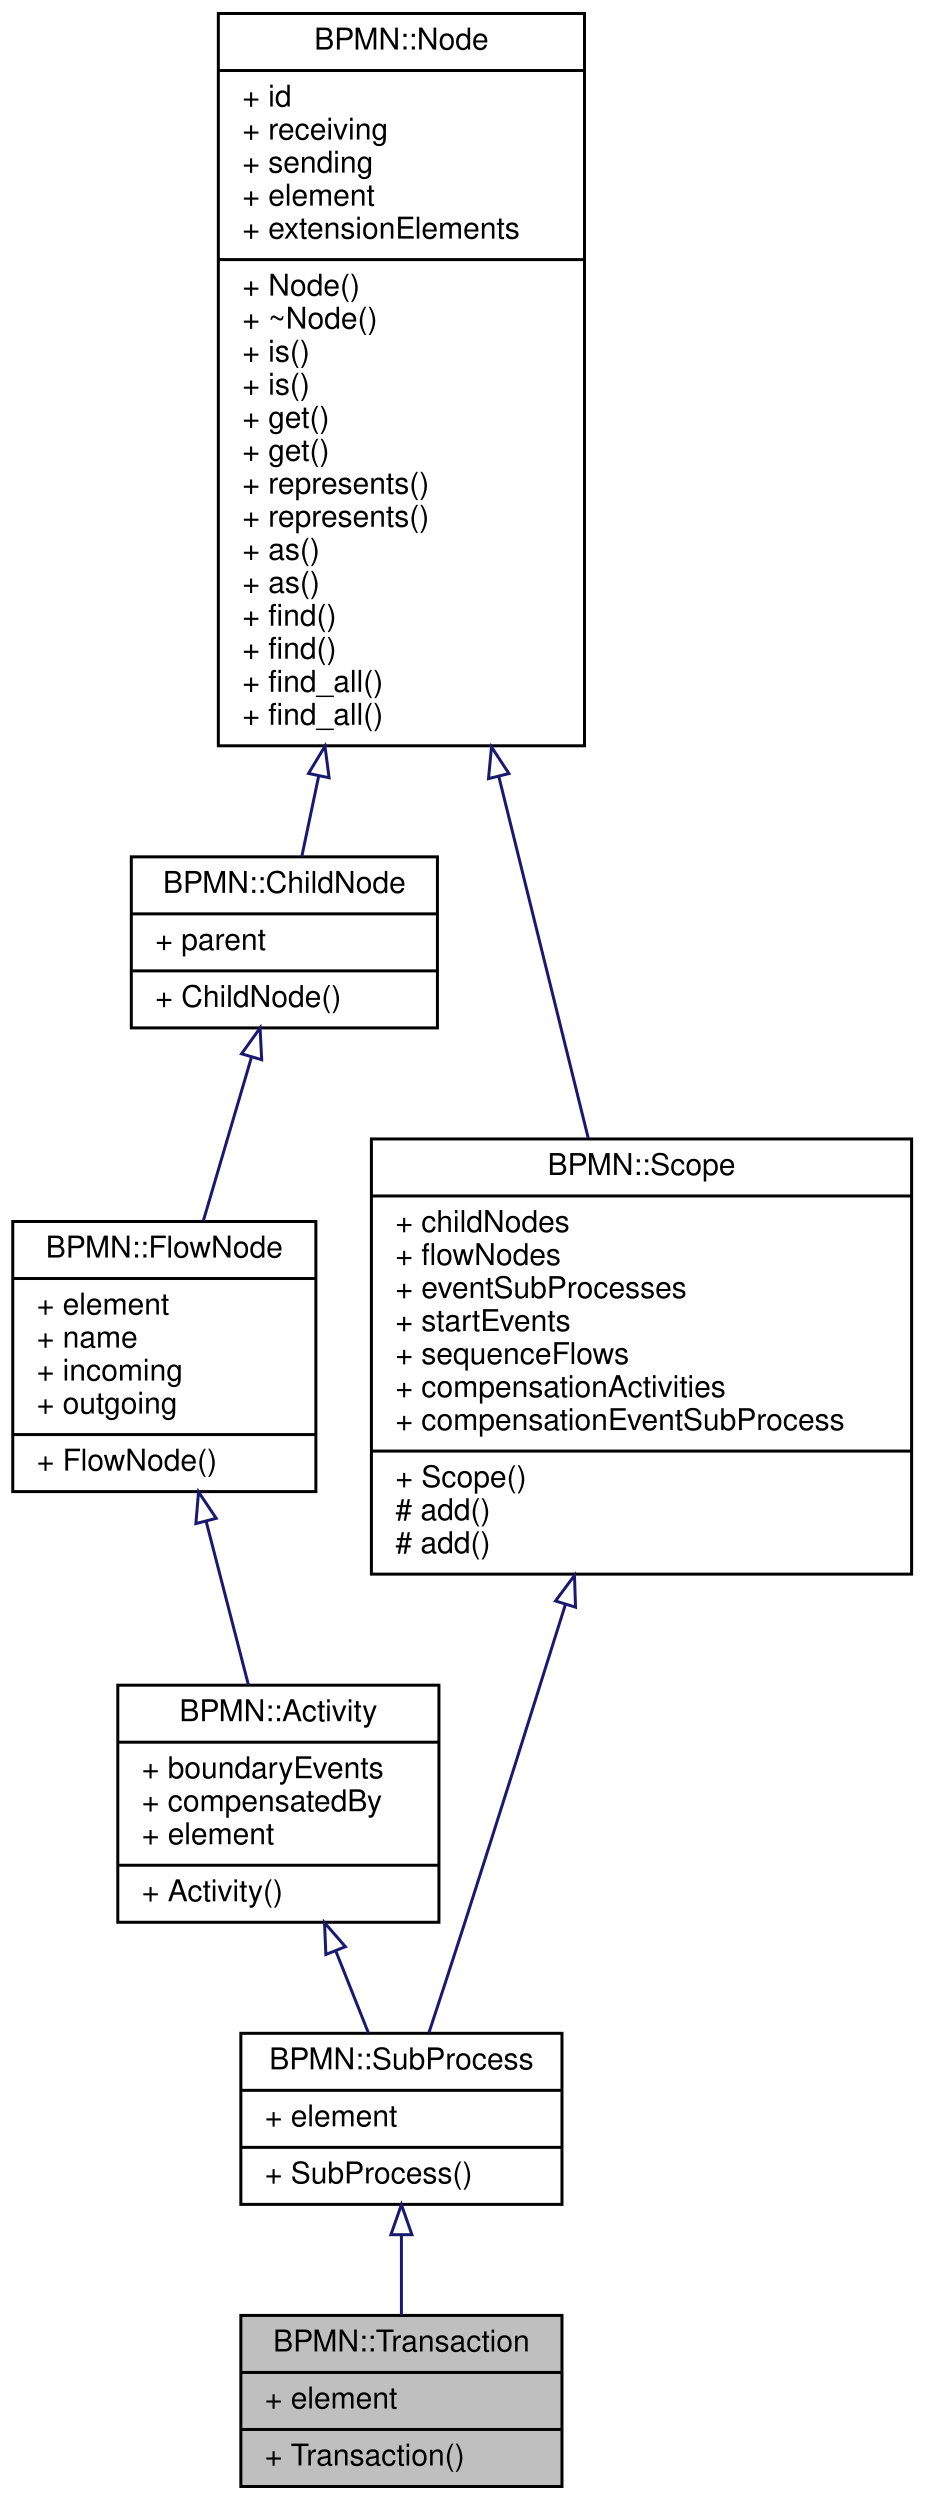
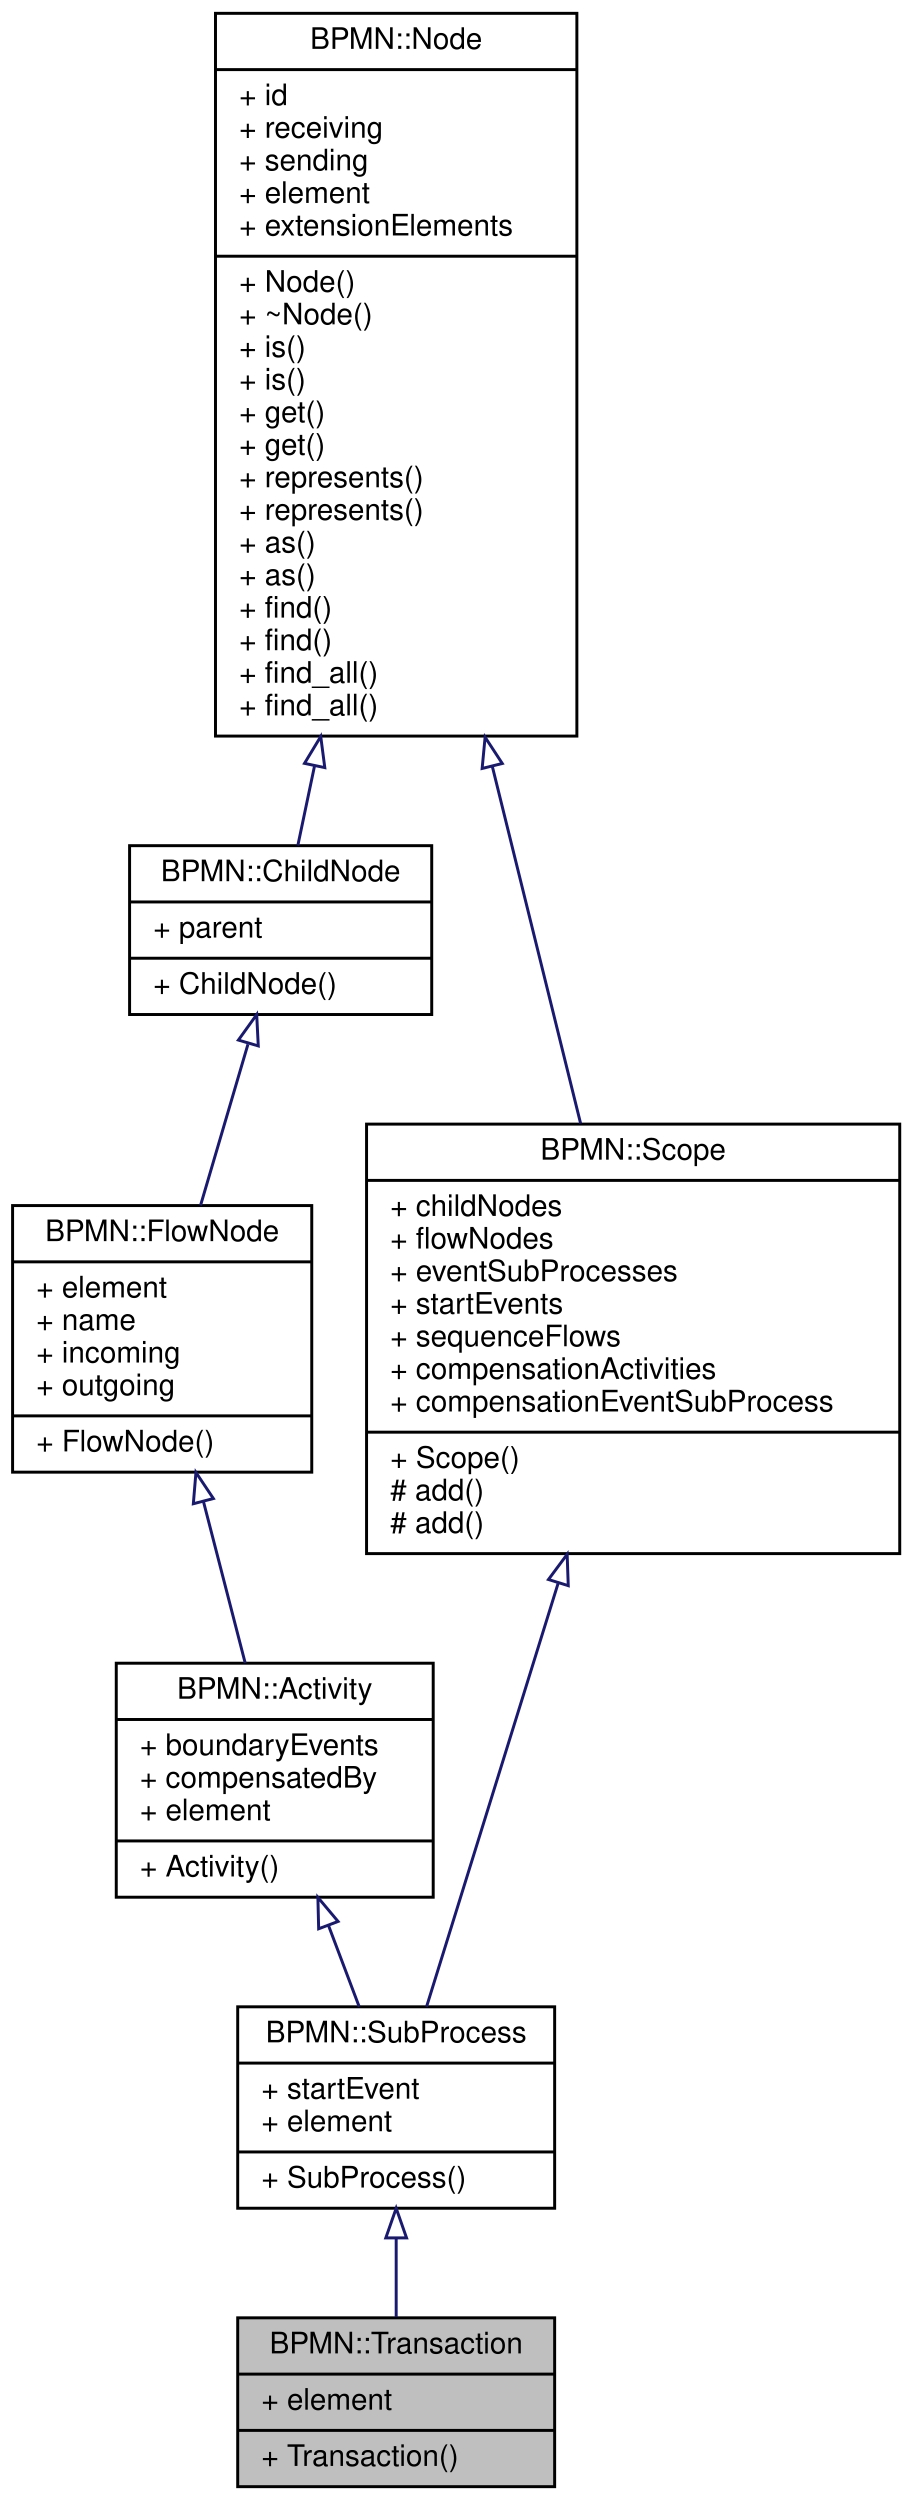
- <svg xmlns="http://www.w3.org/2000/svg" xmlns:xlink="http://www.w3.org/1999/xlink" width="308pt" height="833pt" viewBox="0.00 0.00 307.50 833.00">
-   <g id="graph0" class="graph" transform="scale(1 1) rotate(0) translate(4 829)">
+ <svg xmlns="http://www.w3.org/2000/svg" xmlns:xlink="http://www.w3.org/1999/xlink" width="308pt" height="844pt" viewBox="0.00 0.00 307.50 844.00">
+   <g id="graph0" class="graph" transform="scale(1 1) rotate(0) translate(4 840)">
    <g id="node1" class="node">
      <g id="a_node1">
        <a xlink:title=" ">
          <polygon fill="#bfbfbf" stroke="black" points="76,-0.5 76,-57.5 183,-57.5 183,-0.5 76,-0.5" />
          <text text-anchor="middle" x="129.5" y="-45.5" font-family="Helvetica,sans-Serif" font-size="10.00">BPMN::Transaction</text>
          <polyline fill="none" stroke="black" points="76,-38.5 183,-38.5 " />
          <text text-anchor="start" x="84" y="-26.5" font-family="Helvetica,sans-Serif" font-size="10.00">+ element</text>
          <polyline fill="none" stroke="black" points="76,-19.5 183,-19.5 " />
          <text text-anchor="start" x="84" y="-7.5" font-family="Helvetica,sans-Serif" font-size="10.00">+ Transaction()</text>
        </a>
      </g>
    </g>
    <g id="node2" class="node">
      <g id="a_node2">
        <a xlink:href="classBPMN_1_1SubProcess.html" target="_top" xlink:title=" ">
-           <polygon fill="none" stroke="black" points="76,-94.5 76,-151.5 183,-151.5 183,-94.5 76,-94.5" />
-           <text text-anchor="middle" x="129.5" y="-139.5" font-family="Helvetica,sans-Serif" font-size="10.00">BPMN::SubProcess</text>
-           <polyline fill="none" stroke="black" points="76,-132.5 183,-132.5 " />
+           <polygon fill="none" stroke="black" points="76,-94.5 76,-162.5 183,-162.5 183,-94.5 76,-94.5" />
+           <text text-anchor="middle" x="129.5" y="-150.5" font-family="Helvetica,sans-Serif" font-size="10.00">BPMN::SubProcess</text>
+           <polyline fill="none" stroke="black" points="76,-143.5 183,-143.5 " />
+           <text text-anchor="start" x="84" y="-131.5" font-family="Helvetica,sans-Serif" font-size="10.00">+ startEvent</text>
          <text text-anchor="start" x="84" y="-120.5" font-family="Helvetica,sans-Serif" font-size="10.00">+ element</text>
          <polyline fill="none" stroke="black" points="76,-113.5 183,-113.5 " />
          <text text-anchor="start" x="84" y="-101.5" font-family="Helvetica,sans-Serif" font-size="10.00">+ SubProcess()</text>
        </a>
      </g>
    </g>
    <g id="edge1" class="edge">
-       <path fill="none" stroke="midnightblue" d="M129.5,-84.21C129.5,-75.29 129.5,-65.95 129.5,-57.58" />
-       <polygon fill="none" stroke="midnightblue" points="126,-84.4 129.5,-94.4 133,-84.4 126,-84.4" />
+       <path fill="none" stroke="midnightblue" d="M129.5,-84.45C129.5,-75.4 129.5,-66.09 129.5,-57.78" />
+       <polygon fill="none" stroke="midnightblue" points="126,-84.49 129.5,-94.49 133,-84.49 126,-84.49" />
    </g>
    <g id="node3" class="node">
      <g id="a_node3">
        <a xlink:href="classBPMN_1_1Activity.html" target="_top" xlink:title=" ">
-           <polygon fill="none" stroke="black" points="35,-188.5 35,-267.5 142,-267.5 142,-188.5 35,-188.5" />
-           <text text-anchor="middle" x="88.5" y="-255.5" font-family="Helvetica,sans-Serif" font-size="10.00">BPMN::Activity</text>
-           <polyline fill="none" stroke="black" points="35,-248.5 142,-248.5 " />
-           <text text-anchor="start" x="43" y="-236.5" font-family="Helvetica,sans-Serif" font-size="10.00">+ boundaryEvents</text>
-           <text text-anchor="start" x="43" y="-225.5" font-family="Helvetica,sans-Serif" font-size="10.00">+ compensatedBy</text>
-           <text text-anchor="start" x="43" y="-214.5" font-family="Helvetica,sans-Serif" font-size="10.00">+ element</text>
-           <polyline fill="none" stroke="black" points="35,-207.5 142,-207.5 " />
-           <text text-anchor="start" x="43" y="-195.5" font-family="Helvetica,sans-Serif" font-size="10.00">+ Activity()</text>
+           <polygon fill="none" stroke="black" points="35,-199.5 35,-278.5 142,-278.5 142,-199.5 35,-199.5" />
+           <text text-anchor="middle" x="88.5" y="-266.5" font-family="Helvetica,sans-Serif" font-size="10.00">BPMN::Activity</text>
+           <polyline fill="none" stroke="black" points="35,-259.5 142,-259.5 " />
+           <text text-anchor="start" x="43" y="-247.5" font-family="Helvetica,sans-Serif" font-size="10.00">+ boundaryEvents</text>
+           <text text-anchor="start" x="43" y="-236.5" font-family="Helvetica,sans-Serif" font-size="10.00">+ compensatedBy</text>
+           <text text-anchor="start" x="43" y="-225.5" font-family="Helvetica,sans-Serif" font-size="10.00">+ element</text>
+           <polyline fill="none" stroke="black" points="35,-218.5 142,-218.5 " />
+           <text text-anchor="start" x="43" y="-206.5" font-family="Helvetica,sans-Serif" font-size="10.00">+ Activity()</text>
        </a>
      </g>
    </g>
    <g id="edge2" class="edge">
-       <path fill="none" stroke="midnightblue" d="M107.59,-179.05C111.33,-169.64 115.14,-160.07 118.51,-151.61" />
-       <polygon fill="none" stroke="midnightblue" points="104.33,-177.77 103.88,-188.35 110.83,-180.36 104.33,-177.77" />
+       <path fill="none" stroke="midnightblue" d="M106.66,-189.93C110.16,-180.68 113.75,-171.19 117.01,-162.54" />
+       <polygon fill="none" stroke="midnightblue" points="103.33,-188.85 103.07,-199.44 109.88,-191.32 103.33,-188.85" />
    </g>
    <g id="node4" class="node">
      <g id="a_node4">
        <a xlink:href="classBPMN_1_1FlowNode.html" target="_top" xlink:title="Base class for BPMN elements that may contain incoming and outgoing sequence flows.">
-           <polygon fill="none" stroke="black" points="0,-332 0,-422 101,-422 101,-332 0,-332" />
-           <text text-anchor="middle" x="50.5" y="-410" font-family="Helvetica,sans-Serif" font-size="10.00">BPMN::FlowNode</text>
-           <polyline fill="none" stroke="black" points="0,-403 101,-403 " />
-           <text text-anchor="start" x="8" y="-391" font-family="Helvetica,sans-Serif" font-size="10.00">+ element</text>
-           <text text-anchor="start" x="8" y="-380" font-family="Helvetica,sans-Serif" font-size="10.00">+ name</text>
-           <text text-anchor="start" x="8" y="-369" font-family="Helvetica,sans-Serif" font-size="10.00">+ incoming</text>
-           <text text-anchor="start" x="8" y="-358" font-family="Helvetica,sans-Serif" font-size="10.00">+ outgoing</text>
-           <polyline fill="none" stroke="black" points="0,-351 101,-351 " />
-           <text text-anchor="start" x="8" y="-339" font-family="Helvetica,sans-Serif" font-size="10.00">+ FlowNode()</text>
+           <polygon fill="none" stroke="black" points="0,-343 0,-433 101,-433 101,-343 0,-343" />
+           <text text-anchor="middle" x="50.5" y="-421" font-family="Helvetica,sans-Serif" font-size="10.00">BPMN::FlowNode</text>
+           <polyline fill="none" stroke="black" points="0,-414 101,-414 " />
+           <text text-anchor="start" x="8" y="-402" font-family="Helvetica,sans-Serif" font-size="10.00">+ element</text>
+           <text text-anchor="start" x="8" y="-391" font-family="Helvetica,sans-Serif" font-size="10.00">+ name</text>
+           <text text-anchor="start" x="8" y="-380" font-family="Helvetica,sans-Serif" font-size="10.00">+ incoming</text>
+           <text text-anchor="start" x="8" y="-369" font-family="Helvetica,sans-Serif" font-size="10.00">+ outgoing</text>
+           <polyline fill="none" stroke="black" points="0,-362 101,-362 " />
+           <text text-anchor="start" x="8" y="-350" font-family="Helvetica,sans-Serif" font-size="10.00">+ FlowNode()</text>
        </a>
      </g>
    </g>
    <g id="edge3" class="edge">
-       <path fill="none" stroke="midnightblue" d="M64.44,-322.07C69.11,-304 74.22,-284.24 78.52,-267.59" />
-       <polygon fill="none" stroke="midnightblue" points="61.02,-321.34 61.9,-331.9 67.79,-323.09 61.02,-321.34" />
+       <path fill="none" stroke="midnightblue" d="M64.44,-333.07C69.11,-315 74.22,-295.24 78.52,-278.59" />
+       <polygon fill="none" stroke="midnightblue" points="61.02,-332.34 61.9,-342.9 67.79,-334.09 61.02,-332.34" />
    </g>
    <g id="node5" class="node">
      <g id="a_node5">
        <a xlink:href="classBPMN_1_1ChildNode.html" target="_top" xlink:title="Base class for BPMN elements within a Scope.">
-           <polygon fill="none" stroke="black" points="39.5,-486.5 39.5,-543.5 141.5,-543.5 141.5,-486.5 39.5,-486.5" />
-           <text text-anchor="middle" x="90.5" y="-531.5" font-family="Helvetica,sans-Serif" font-size="10.00">BPMN::ChildNode</text>
-           <polyline fill="none" stroke="black" points="39.5,-524.5 141.5,-524.5 " />
-           <text text-anchor="start" x="47.5" y="-512.5" font-family="Helvetica,sans-Serif" font-size="10.00">+ parent</text>
-           <polyline fill="none" stroke="black" points="39.5,-505.5 141.5,-505.5 " />
-           <text text-anchor="start" x="47.5" y="-493.5" font-family="Helvetica,sans-Serif" font-size="10.00">+ ChildNode()</text>
+           <polygon fill="none" stroke="black" points="39.5,-497.5 39.5,-554.5 141.5,-554.5 141.5,-497.5 39.5,-497.5" />
+           <text text-anchor="middle" x="90.5" y="-542.5" font-family="Helvetica,sans-Serif" font-size="10.00">BPMN::ChildNode</text>
+           <polyline fill="none" stroke="black" points="39.5,-535.5 141.5,-535.5 " />
+           <text text-anchor="start" x="47.5" y="-523.5" font-family="Helvetica,sans-Serif" font-size="10.00">+ parent</text>
+           <polyline fill="none" stroke="black" points="39.5,-516.5 141.5,-516.5 " />
+           <text text-anchor="start" x="47.5" y="-504.5" font-family="Helvetica,sans-Serif" font-size="10.00">+ ChildNode()</text>
        </a>
      </g>
    </g>
    <g id="edge4" class="edge">
-       <path fill="none" stroke="midnightblue" d="M79.46,-476.45C74.5,-459.61 68.63,-439.63 63.46,-422.08" />
-       <polygon fill="none" stroke="midnightblue" points="76.23,-477.87 82.41,-486.48 82.94,-475.9 76.23,-477.87" />
+       <path fill="none" stroke="midnightblue" d="M79.46,-487.45C74.5,-470.61 68.63,-450.63 63.46,-433.08" />
+       <polygon fill="none" stroke="midnightblue" points="76.23,-488.87 82.41,-497.48 82.94,-486.9 76.23,-488.87" />
    </g>
    <g id="node6" class="node">
      <g id="a_node6">
        <a xlink:href="classBPMN_1_1Node.html" target="_top" xlink:title="Base class for all elements in a BPMN model.">
-           <polygon fill="none" stroke="black" points="68.5,-580.5 68.5,-824.5 190.5,-824.5 190.5,-580.5 68.5,-580.5" />
-           <text text-anchor="middle" x="129.5" y="-812.5" font-family="Helvetica,sans-Serif" font-size="10.00">BPMN::Node</text>
-           <polyline fill="none" stroke="black" points="68.5,-805.5 190.5,-805.5 " />
-           <text text-anchor="start" x="76.5" y="-793.5" font-family="Helvetica,sans-Serif" font-size="10.00">+ id</text>
-           <text text-anchor="start" x="76.5" y="-782.5" font-family="Helvetica,sans-Serif" font-size="10.00">+ receiving</text>
-           <text text-anchor="start" x="76.5" y="-771.5" font-family="Helvetica,sans-Serif" font-size="10.00">+ sending</text>
-           <text text-anchor="start" x="76.5" y="-760.5" font-family="Helvetica,sans-Serif" font-size="10.00">+ element</text>
-           <text text-anchor="start" x="76.5" y="-749.5" font-family="Helvetica,sans-Serif" font-size="10.00">+ extensionElements</text>
-           <polyline fill="none" stroke="black" points="68.5,-742.5 190.5,-742.5 " />
-           <text text-anchor="start" x="76.5" y="-730.5" font-family="Helvetica,sans-Serif" font-size="10.00">+ Node()</text>
-           <text text-anchor="start" x="76.5" y="-719.5" font-family="Helvetica,sans-Serif" font-size="10.00">+ ~Node()</text>
+           <polygon fill="none" stroke="black" points="68.5,-591.5 68.5,-835.5 190.5,-835.5 190.5,-591.5 68.5,-591.5" />
+           <text text-anchor="middle" x="129.5" y="-823.5" font-family="Helvetica,sans-Serif" font-size="10.00">BPMN::Node</text>
+           <polyline fill="none" stroke="black" points="68.5,-816.5 190.5,-816.5 " />
+           <text text-anchor="start" x="76.5" y="-804.5" font-family="Helvetica,sans-Serif" font-size="10.00">+ id</text>
+           <text text-anchor="start" x="76.5" y="-793.5" font-family="Helvetica,sans-Serif" font-size="10.00">+ receiving</text>
+           <text text-anchor="start" x="76.5" y="-782.5" font-family="Helvetica,sans-Serif" font-size="10.00">+ sending</text>
+           <text text-anchor="start" x="76.5" y="-771.5" font-family="Helvetica,sans-Serif" font-size="10.00">+ element</text>
+           <text text-anchor="start" x="76.5" y="-760.5" font-family="Helvetica,sans-Serif" font-size="10.00">+ extensionElements</text>
+           <polyline fill="none" stroke="black" points="68.5,-753.5 190.5,-753.5 " />
+           <text text-anchor="start" x="76.5" y="-741.5" font-family="Helvetica,sans-Serif" font-size="10.00">+ Node()</text>
+           <text text-anchor="start" x="76.5" y="-730.5" font-family="Helvetica,sans-Serif" font-size="10.00">+ ~Node()</text>
+           <text text-anchor="start" x="76.5" y="-719.5" font-family="Helvetica,sans-Serif" font-size="10.00">+ is()</text>
          <text text-anchor="start" x="76.5" y="-708.5" font-family="Helvetica,sans-Serif" font-size="10.00">+ is()</text>
-           <text text-anchor="start" x="76.5" y="-697.5" font-family="Helvetica,sans-Serif" font-size="10.00">+ is()</text>
+           <text text-anchor="start" x="76.5" y="-697.5" font-family="Helvetica,sans-Serif" font-size="10.00">+ get()</text>
          <text text-anchor="start" x="76.5" y="-686.5" font-family="Helvetica,sans-Serif" font-size="10.00">+ get()</text>
-           <text text-anchor="start" x="76.5" y="-675.5" font-family="Helvetica,sans-Serif" font-size="10.00">+ get()</text>
+           <text text-anchor="start" x="76.5" y="-675.5" font-family="Helvetica,sans-Serif" font-size="10.00">+ represents()</text>
          <text text-anchor="start" x="76.5" y="-664.5" font-family="Helvetica,sans-Serif" font-size="10.00">+ represents()</text>
-           <text text-anchor="start" x="76.5" y="-653.5" font-family="Helvetica,sans-Serif" font-size="10.00">+ represents()</text>
+           <text text-anchor="start" x="76.5" y="-653.5" font-family="Helvetica,sans-Serif" font-size="10.00">+ as()</text>
          <text text-anchor="start" x="76.5" y="-642.5" font-family="Helvetica,sans-Serif" font-size="10.00">+ as()</text>
-           <text text-anchor="start" x="76.5" y="-631.5" font-family="Helvetica,sans-Serif" font-size="10.00">+ as()</text>
+           <text text-anchor="start" x="76.5" y="-631.5" font-family="Helvetica,sans-Serif" font-size="10.00">+ find()</text>
          <text text-anchor="start" x="76.5" y="-620.5" font-family="Helvetica,sans-Serif" font-size="10.00">+ find()</text>
-           <text text-anchor="start" x="76.5" y="-609.5" font-family="Helvetica,sans-Serif" font-size="10.00">+ find()</text>
+           <text text-anchor="start" x="76.5" y="-609.5" font-family="Helvetica,sans-Serif" font-size="10.00">+ find_all()</text>
          <text text-anchor="start" x="76.5" y="-598.5" font-family="Helvetica,sans-Serif" font-size="10.00">+ find_all()</text>
-           <text text-anchor="start" x="76.5" y="-587.5" font-family="Helvetica,sans-Serif" font-size="10.00">+ find_all()</text>
        </a>
      </g>
    </g>
    <g id="edge5" class="edge">
-       <path fill="none" stroke="midnightblue" d="M101.92,-570.34C99.86,-560.53 97.95,-551.42 96.3,-543.57" />
-       <polygon fill="none" stroke="midnightblue" points="98.55,-571.29 104.03,-580.36 105.4,-569.85 98.55,-571.29" />
+       <path fill="none" stroke="midnightblue" d="M101.92,-581.34C99.86,-571.53 97.95,-562.42 96.3,-554.57" />
+       <polygon fill="none" stroke="midnightblue" points="98.55,-582.29 104.03,-591.36 105.4,-580.85 98.55,-582.29" />
    </g>
    <g id="node7" class="node">
      <g id="a_node7">
        <a xlink:href="classBPMN_1_1Scope.html" target="_top" xlink:title="Base class for BPMN elements that may contain a ChildNode elements.">
-           <polygon fill="none" stroke="black" points="119.5,-304.5 119.5,-449.5 299.5,-449.5 299.5,-304.5 119.5,-304.5" />
-           <text text-anchor="middle" x="209.5" y="-437.5" font-family="Helvetica,sans-Serif" font-size="10.00">BPMN::Scope</text>
-           <polyline fill="none" stroke="black" points="119.5,-430.5 299.5,-430.5 " />
-           <text text-anchor="start" x="127.5" y="-418.5" font-family="Helvetica,sans-Serif" font-size="10.00">+ childNodes</text>
-           <text text-anchor="start" x="127.5" y="-407.5" font-family="Helvetica,sans-Serif" font-size="10.00">+ flowNodes</text>
-           <text text-anchor="start" x="127.5" y="-396.5" font-family="Helvetica,sans-Serif" font-size="10.00">+ eventSubProcesses</text>
-           <text text-anchor="start" x="127.5" y="-385.5" font-family="Helvetica,sans-Serif" font-size="10.00">+ startEvents</text>
-           <text text-anchor="start" x="127.5" y="-374.5" font-family="Helvetica,sans-Serif" font-size="10.00">+ sequenceFlows</text>
-           <text text-anchor="start" x="127.5" y="-363.5" font-family="Helvetica,sans-Serif" font-size="10.00">+ compensationActivities</text>
-           <text text-anchor="start" x="127.5" y="-352.5" font-family="Helvetica,sans-Serif" font-size="10.00">+ compensationEventSubProcess</text>
-           <polyline fill="none" stroke="black" points="119.5,-345.5 299.5,-345.5 " />
-           <text text-anchor="start" x="127.5" y="-333.5" font-family="Helvetica,sans-Serif" font-size="10.00">+ Scope()</text>
+           <polygon fill="none" stroke="black" points="119.5,-315.5 119.5,-460.5 299.5,-460.5 299.5,-315.5 119.5,-315.5" />
+           <text text-anchor="middle" x="209.5" y="-448.5" font-family="Helvetica,sans-Serif" font-size="10.00">BPMN::Scope</text>
+           <polyline fill="none" stroke="black" points="119.5,-441.5 299.5,-441.5 " />
+           <text text-anchor="start" x="127.5" y="-429.5" font-family="Helvetica,sans-Serif" font-size="10.00">+ childNodes</text>
+           <text text-anchor="start" x="127.5" y="-418.5" font-family="Helvetica,sans-Serif" font-size="10.00">+ flowNodes</text>
+           <text text-anchor="start" x="127.5" y="-407.5" font-family="Helvetica,sans-Serif" font-size="10.00">+ eventSubProcesses</text>
+           <text text-anchor="start" x="127.5" y="-396.5" font-family="Helvetica,sans-Serif" font-size="10.00">+ startEvents</text>
+           <text text-anchor="start" x="127.5" y="-385.5" font-family="Helvetica,sans-Serif" font-size="10.00">+ sequenceFlows</text>
+           <text text-anchor="start" x="127.5" y="-374.5" font-family="Helvetica,sans-Serif" font-size="10.00">+ compensationActivities</text>
+           <text text-anchor="start" x="127.5" y="-363.5" font-family="Helvetica,sans-Serif" font-size="10.00">+ compensationEventSubProcess</text>
+           <polyline fill="none" stroke="black" points="119.5,-356.5 299.5,-356.5 " />
+           <text text-anchor="start" x="127.5" y="-344.5" font-family="Helvetica,sans-Serif" font-size="10.00">+ Scope()</text>
+           <text text-anchor="start" x="127.5" y="-333.5" font-family="Helvetica,sans-Serif" font-size="10.00"># add()</text>
          <text text-anchor="start" x="127.5" y="-322.5" font-family="Helvetica,sans-Serif" font-size="10.00"># add()</text>
-           <text text-anchor="start" x="127.5" y="-311.5" font-family="Helvetica,sans-Serif" font-size="10.00"># add()</text>
        </a>
      </g>
    </g>
    <g id="edge7" class="edge">
-       <path fill="none" stroke="midnightblue" d="M161.95,-570.28C172.13,-529.1 182.99,-485.18 191.76,-449.73" />
-       <polygon fill="none" stroke="midnightblue" points="158.52,-569.57 159.52,-580.12 165.32,-571.25 158.52,-569.57" />
+       <path fill="none" stroke="midnightblue" d="M161.95,-581.28C172.13,-540.1 182.99,-496.18 191.76,-460.73" />
+       <polygon fill="none" stroke="midnightblue" points="158.52,-580.57 159.52,-591.12 165.32,-582.25 158.52,-580.57" />
    </g>
    <g id="edge6" class="edge">
-       <path fill="none" stroke="midnightblue" d="M184.16,-294.44C173.82,-261.37 161.68,-222.83 150.5,-188 146.68,-176.09 142.38,-162.95 138.67,-151.7" />
-       <polygon fill="none" stroke="midnightblue" points="180.84,-295.56 187.16,-304.07 187.52,-293.48 180.84,-295.56" />
+       <path fill="none" stroke="midnightblue" d="M184.16,-305.44C169.14,-257.08 150.91,-198.42 139.76,-162.54" />
+       <polygon fill="none" stroke="midnightblue" points="180.91,-306.76 187.22,-315.27 187.59,-304.68 180.91,-306.76" />
    </g>
  </g>
</svg>
